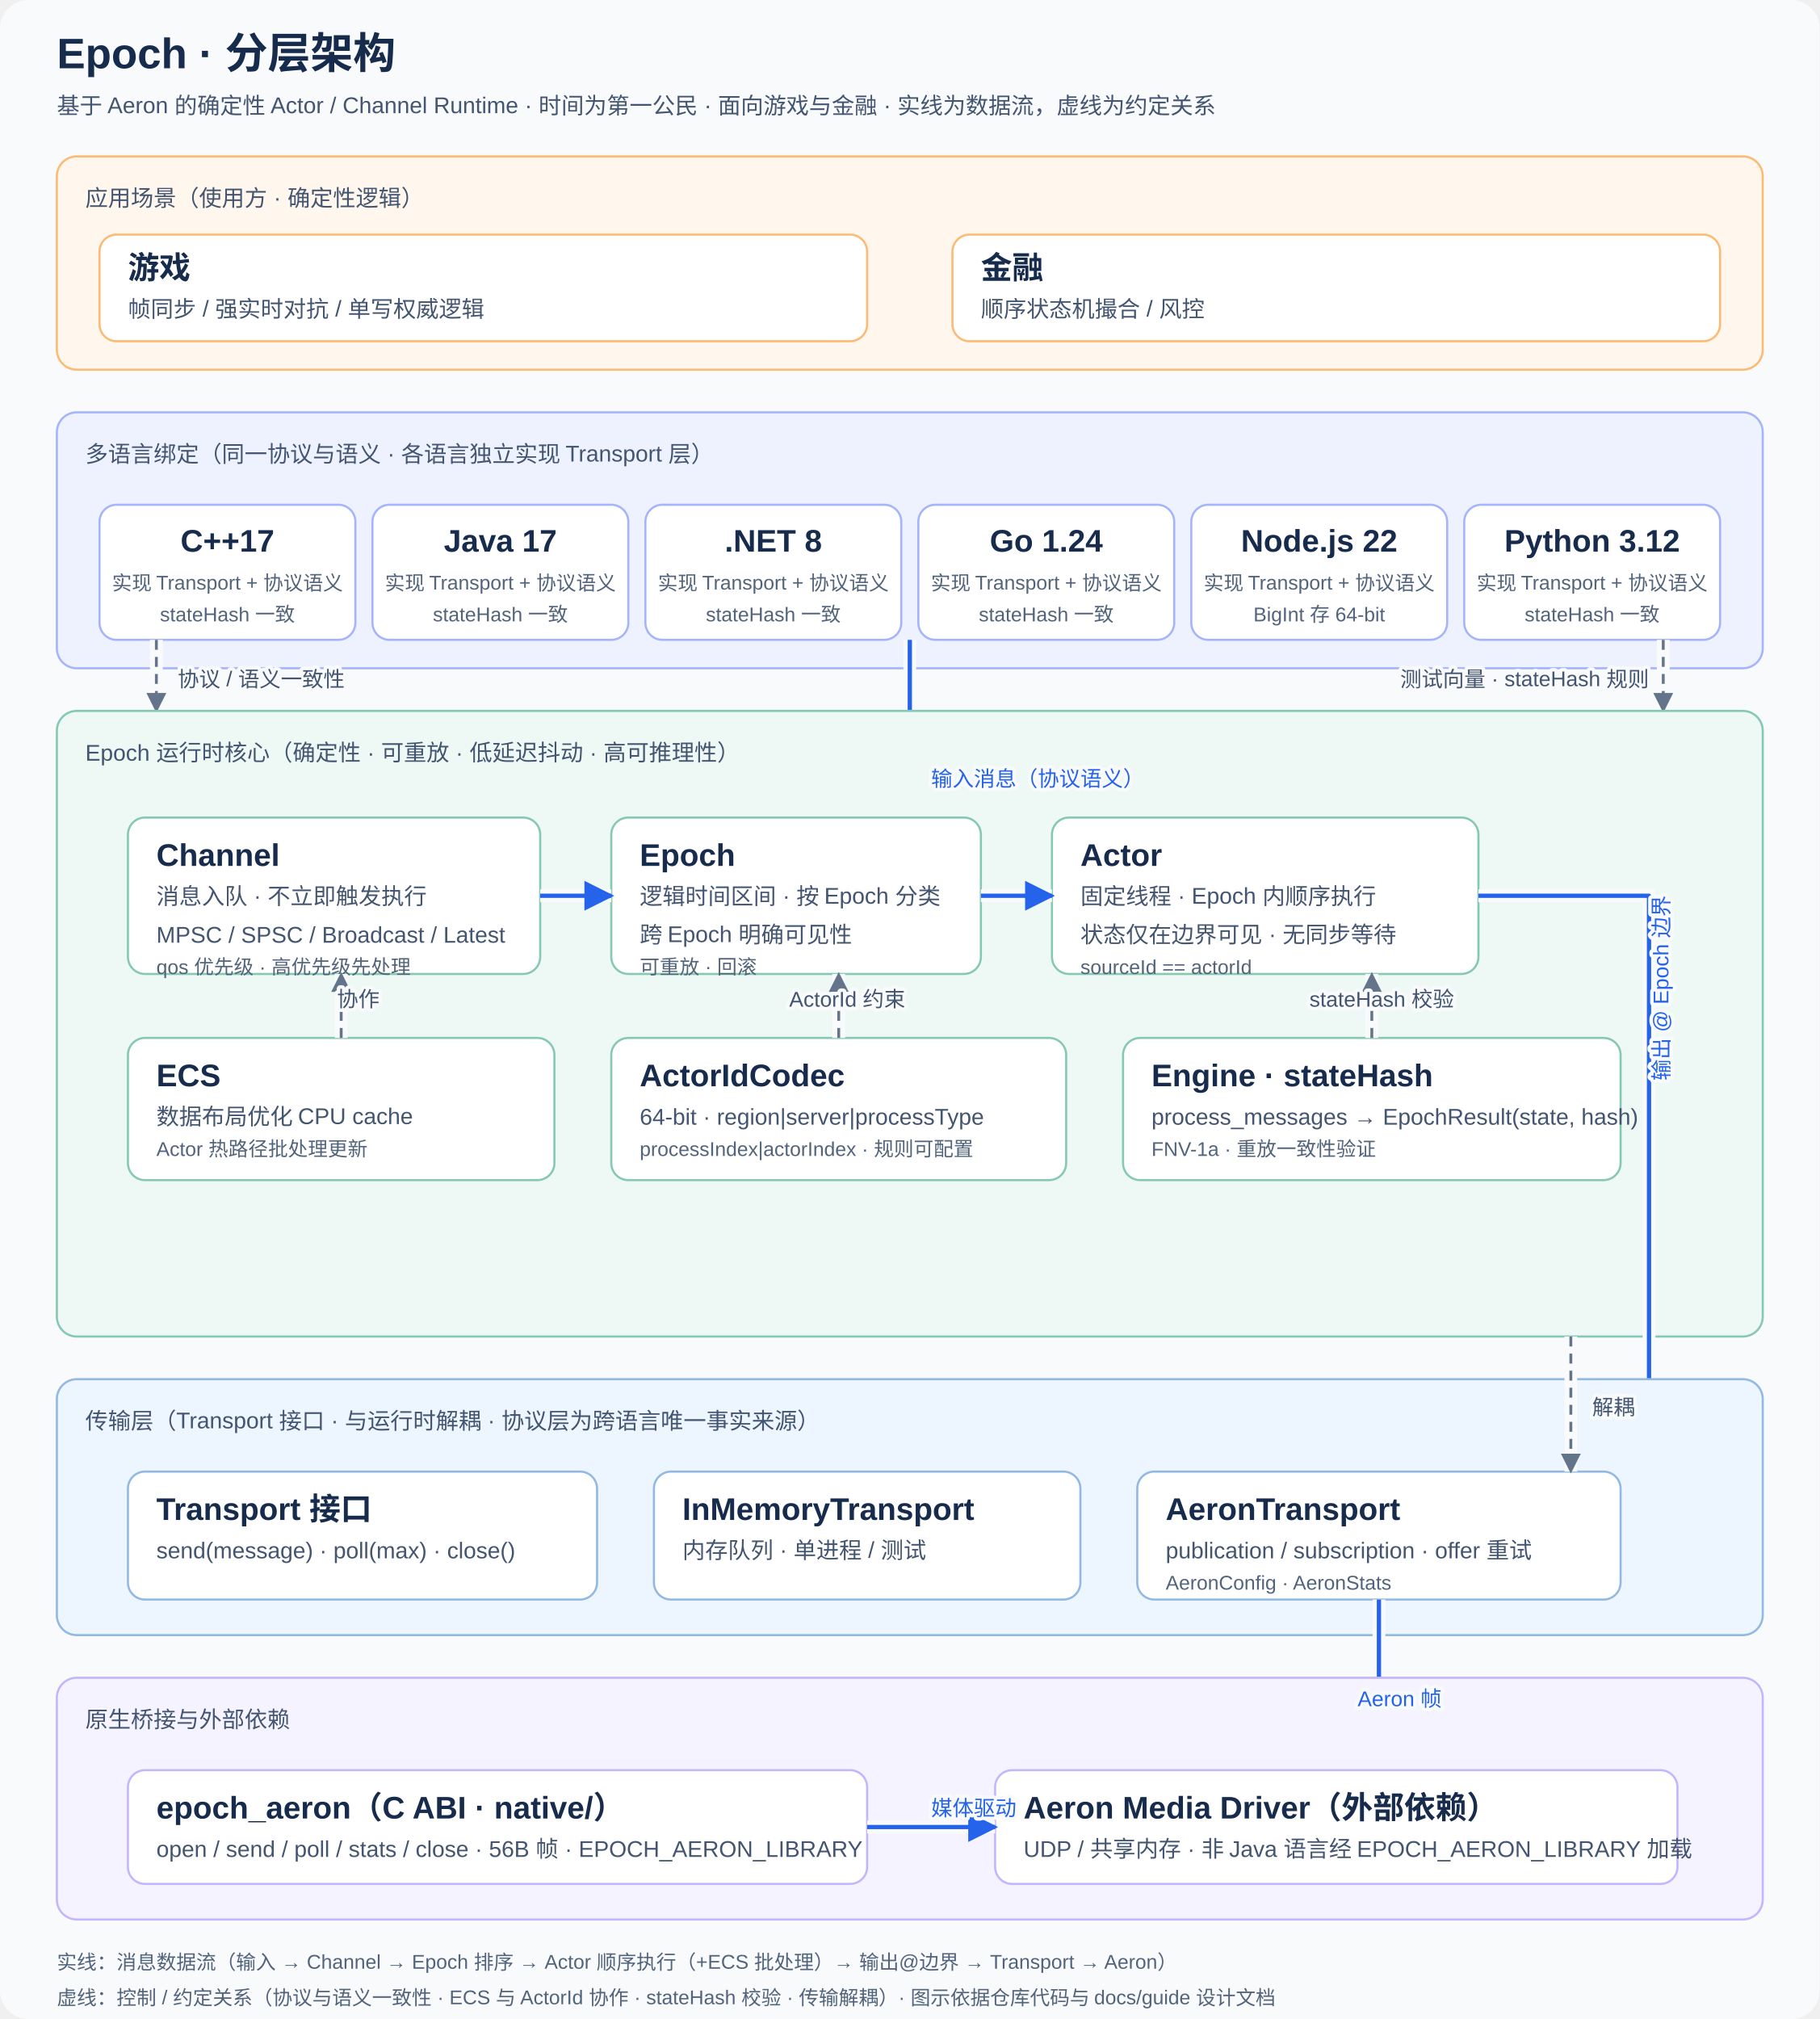
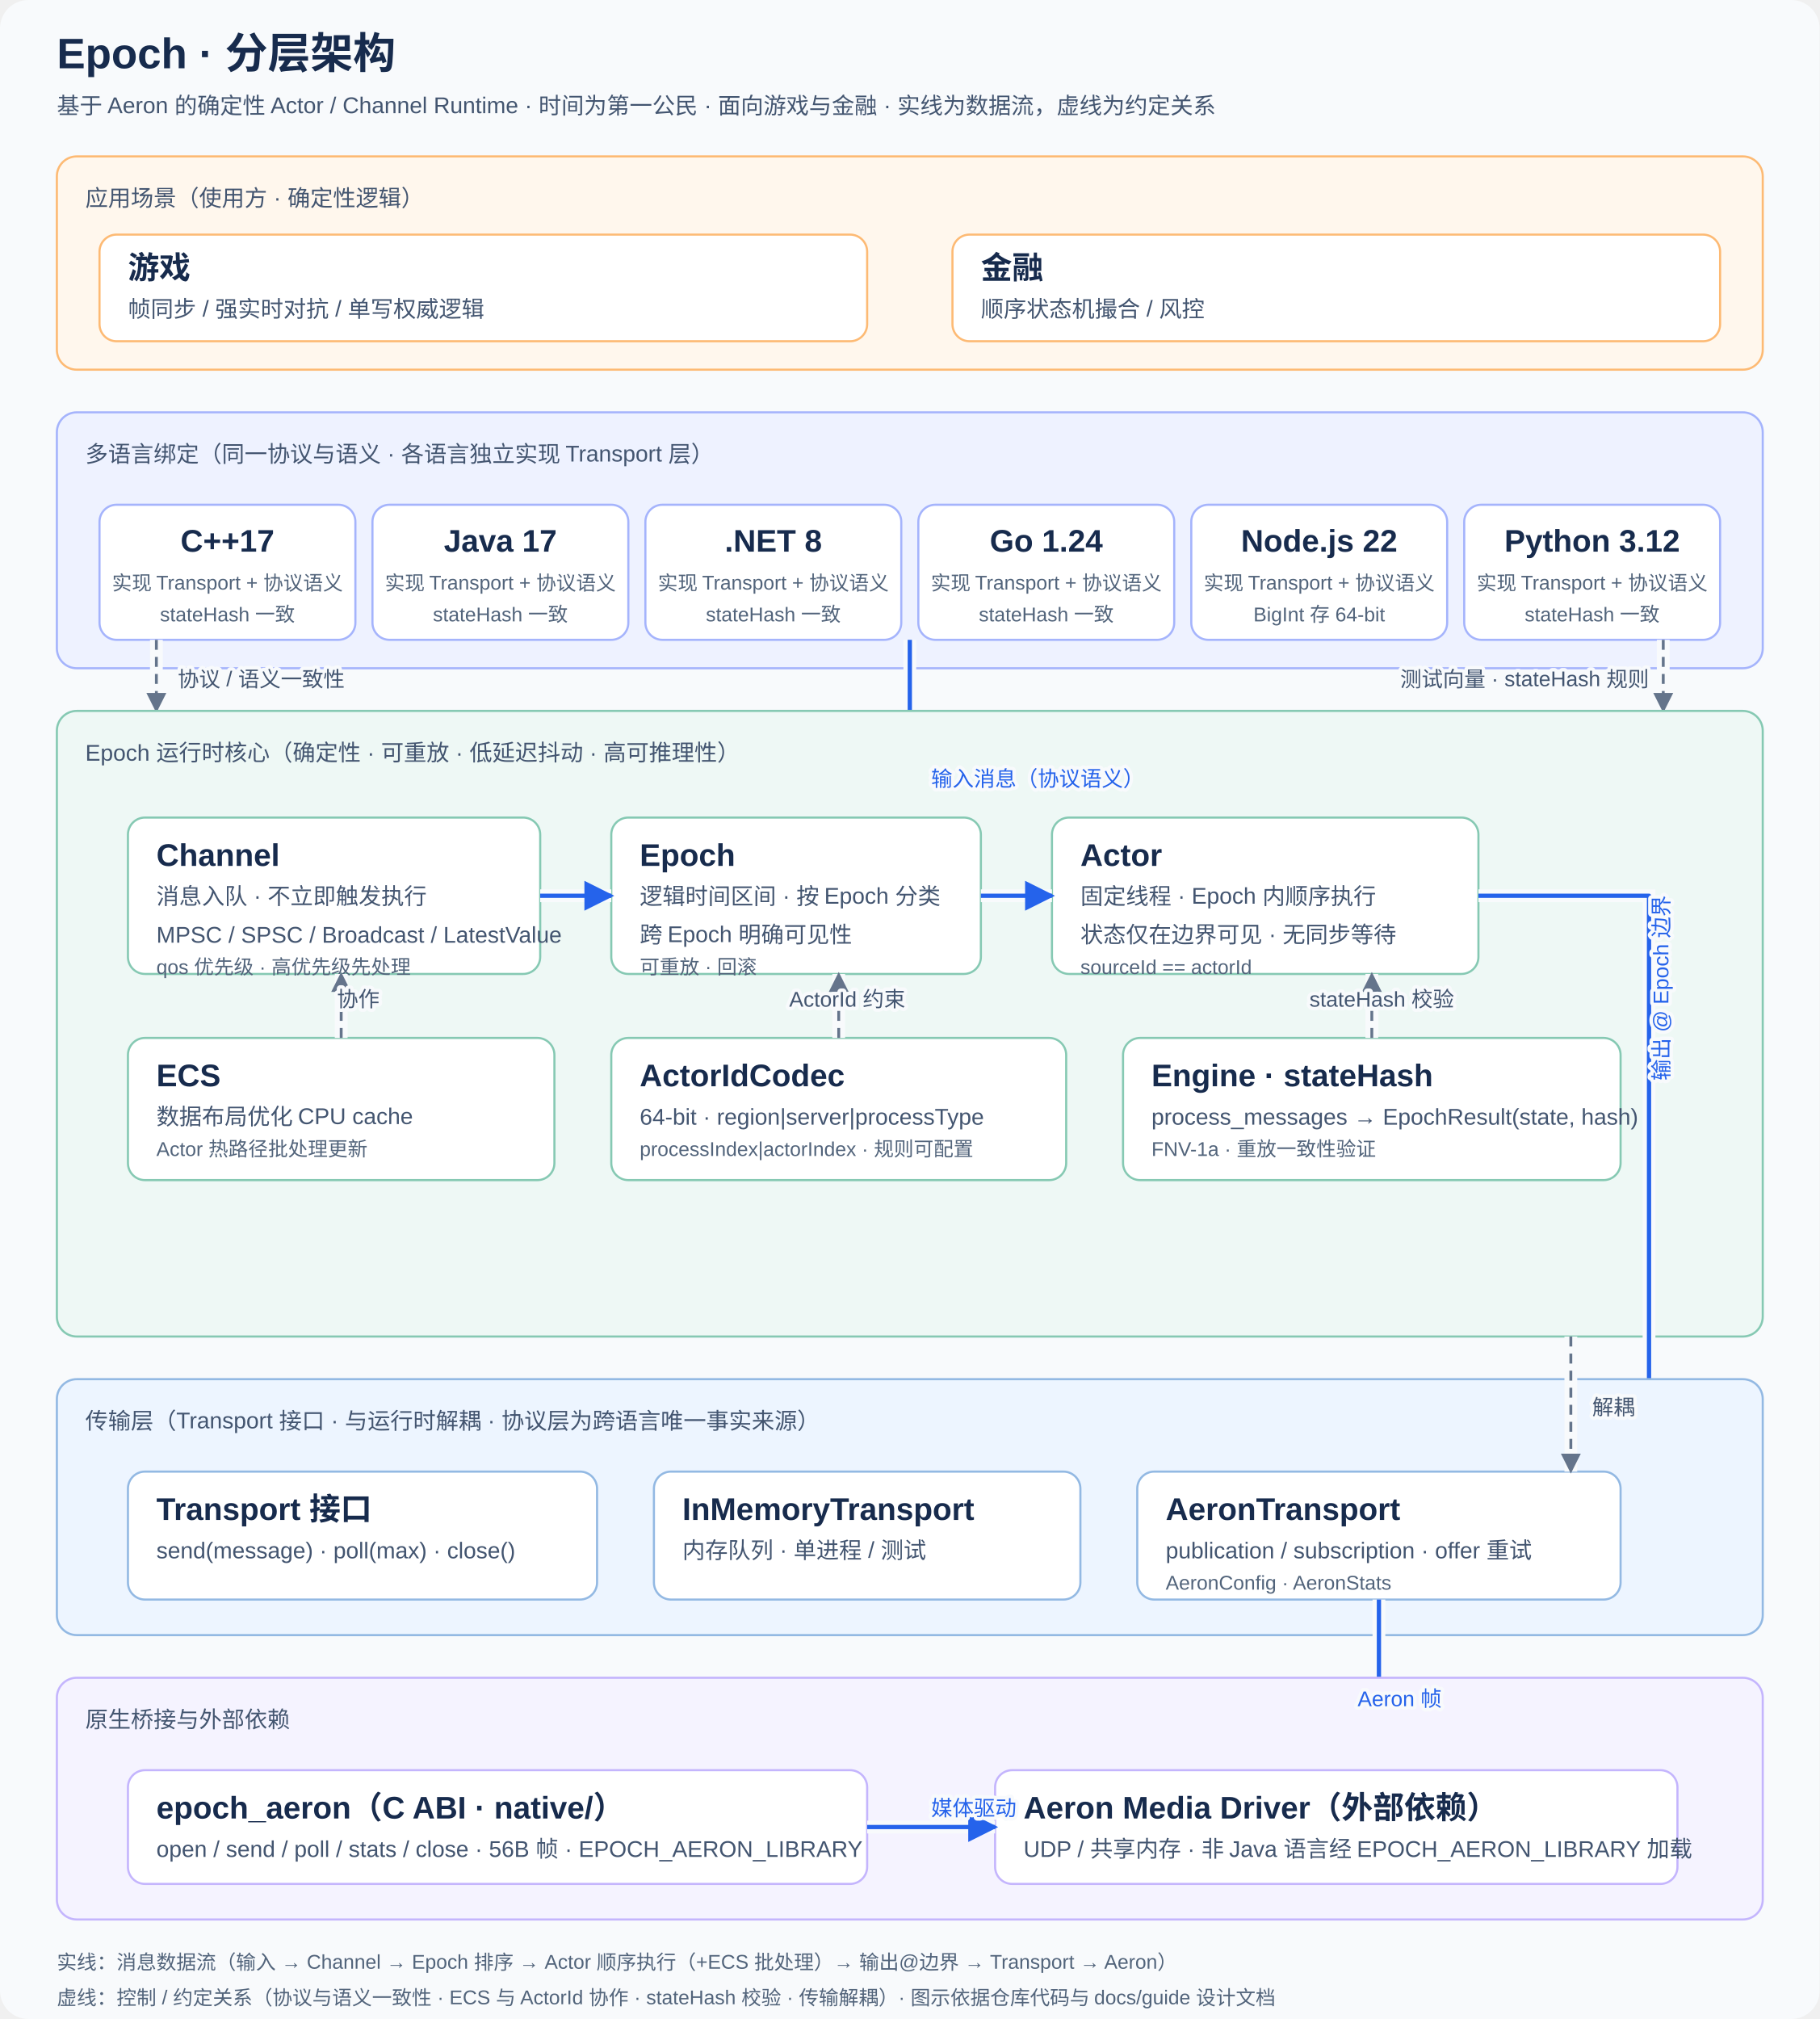
<svg xmlns="http://www.w3.org/2000/svg" width="1280" height="1420" viewBox="0 0 1280 1420" role="img" aria-labelledby="title desc" xml:lang="zh-CN">
  <defs>
    <marker id="arrow-blue" viewBox="0 0 10 10" refX="9" refY="5" markerWidth="7" markerHeight="7" orient="auto-start-reverse">
      <path d="M0 0 L10 5 L0 10Z" fill="#2563eb" />
    </marker>
    <marker id="arrow-gray" viewBox="0 0 10 10" refX="9" refY="5" markerWidth="7" markerHeight="7" orient="auto-start-reverse">
      <path d="M0 0 L10 5 L0 10Z" fill="#64748b" />
    </marker>
  </defs>
  <style>text{font-family:Arial,'Noto Sans CJK SC','Microsoft YaHei',sans-serif;fill:#172b4d}.title{font-size:30px;font-weight:700}.name{font-size:22px;font-weight:700}.body{font-size:16px;fill:#435570}.small{font-size:14px;fill:#52647b}.label{font-size:15px;fill:#435570;paint-order:stroke;stroke:#f8fafc;stroke-width:5px;stroke-linejoin:round}.edge{fill:none;stroke-linejoin:round}.control{stroke-dasharray:7 5}</style>
  <rect width="1280" height="1420" rx="20" fill="#f8fafc" />
  <text x="40" y="48" class="title" text-anchor="start">Epoch · 分层架构</text>
  <text x="40" y="80" class="body" text-anchor="start">基于 Aeron 的确定性 Actor / Channel Runtime · 时间为第一公民 · 面向游戏与金融 · 实线为数据流，虚线为约定关系</text>
  <g id="app-scope">
    <rect x="40" y="110" width="1200" height="150" rx="14" fill="#fff7ed" stroke="#fdba74" stroke-width="1.5" />
    <text x="60" y="145" class="body" text-anchor="start">应用场景（使用方 · 确定性逻辑）</text>
    <g id="game">
      <rect x="70" y="165" width="540" height="75" rx="12" fill="#fff" stroke="#fdba74" stroke-width="1.5" />
      <text x="90" y="196" class="name" text-anchor="start">游戏</text>
      <text x="90" y="223" class="body" text-anchor="start">帧同步 / 强实时对抗 / 单写权威逻辑</text>
    </g>
    <g id="finance">
      <rect x="670" y="165" width="540" height="75" rx="12" fill="#fff" stroke="#fdba74" stroke-width="1.5" />
      <text x="690" y="196" class="name" text-anchor="start">金融</text>
      <text x="690" y="223" class="body" text-anchor="start">顺序状态机撮合 / 风控</text>
    </g>
  </g>
  <g id="lang-scope">
    <rect x="40" y="290" width="1200" height="180" rx="14" fill="#eef2ff" stroke="#a5b4fc" stroke-width="1.5" />
    <text x="60" y="325" class="body" text-anchor="start">多语言绑定（同一协议与语义 · 各语言独立实现 Transport 层）</text>
    <g id="lang-cpp">
      <rect x="70" y="355" width="180" height="95" rx="12" fill="#fff" stroke="#a5b4fc" stroke-width="1.5" />
      <text x="160" y="388" class="name" text-anchor="middle">C++17</text>
      <text x="160" y="415" class="small" text-anchor="middle">实现 Transport + 协议语义</text>
      <text x="160" y="437" class="small" text-anchor="middle">stateHash 一致</text>
    </g>
    <g id="lang-java">
      <rect x="262" y="355" width="180" height="95" rx="12" fill="#fff" stroke="#a5b4fc" stroke-width="1.5" />
      <text x="352" y="388" class="name" text-anchor="middle">Java 17</text>
      <text x="352" y="415" class="small" text-anchor="middle">实现 Transport + 协议语义</text>
      <text x="352" y="437" class="small" text-anchor="middle">stateHash 一致</text>
    </g>
    <g id="lang-dotnet">
      <rect x="454" y="355" width="180" height="95" rx="12" fill="#fff" stroke="#a5b4fc" stroke-width="1.5" />
      <text x="544" y="388" class="name" text-anchor="middle">.NET 8</text>
      <text x="544" y="415" class="small" text-anchor="middle">实现 Transport + 协议语义</text>
      <text x="544" y="437" class="small" text-anchor="middle">stateHash 一致</text>
    </g>
    <g id="lang-go">
      <rect x="646" y="355" width="180" height="95" rx="12" fill="#fff" stroke="#a5b4fc" stroke-width="1.5" />
      <text x="736" y="388" class="name" text-anchor="middle">Go 1.24</text>
      <text x="736" y="415" class="small" text-anchor="middle">实现 Transport + 协议语义</text>
      <text x="736" y="437" class="small" text-anchor="middle">stateHash 一致</text>
    </g>
    <g id="lang-node">
      <rect x="838" y="355" width="180" height="95" rx="12" fill="#fff" stroke="#a5b4fc" stroke-width="1.5" />
      <text x="928" y="388" class="name" text-anchor="middle">Node.js 22</text>
      <text x="928" y="415" class="small" text-anchor="middle">实现 Transport + 协议语义</text>
      <text x="928" y="437" class="small" text-anchor="middle">BigInt 存 64-bit</text>
    </g>
    <g id="lang-python">
      <rect x="1030" y="355" width="180" height="95" rx="12" fill="#fff" stroke="#a5b4fc" stroke-width="1.5" />
      <text x="1120" y="388" class="name" text-anchor="middle">Python 3.12</text>
      <text x="1120" y="415" class="small" text-anchor="middle">实现 Transport + 协议语义</text>
      <text x="1120" y="437" class="small" text-anchor="middle">stateHash 一致</text>
    </g>
  </g>
  <path d="M110 450 V500" fill="none" stroke="#f8fafc" stroke-width="9" />
  <path id="semantic-left" data-from="lang-scope" data-to="core-scope" d="M110 450 V500" class="edge control" style="stroke:#64748b;stroke-width:2" marker-end="url(#arrow-gray)" />
  <path d="M1170 450 V500" fill="none" stroke="#f8fafc" stroke-width="9" />
  <path id="semantic-right" data-from="lang-scope" data-to="core-scope" d="M1170 450 V500" class="edge control" style="stroke:#64748b;stroke-width:2" marker-end="url(#arrow-gray)" />
  <path d="M640 450 V560 H235 V575" fill="none" stroke="#f8fafc" stroke-width="9" />
  <path id="input-flow" data-from="lang-scope" data-to="channel" d="M640 450 V560 H235 V575" class="edge" style="stroke:#2563eb;stroke-width:3" marker-end="url(#arrow-blue)" />
  <g id="core-scope">
    <rect x="40" y="500" width="1200" height="440" rx="14" fill="#eef8f5" stroke="#86c9b3" stroke-width="1.5" />
    <text x="60" y="535" class="body" text-anchor="start">Epoch 运行时核心（确定性 · 可重放 · 低延迟抖动 · 高可推理性）</text>
    <g id="channel">
      <rect x="90" y="575" width="290" height="110" rx="12" fill="#fff" stroke="#86c9b3" stroke-width="1.5" />
      <text x="110" y="609" class="name" text-anchor="start">Channel</text>
      <text x="110" y="636" class="body" text-anchor="start">消息入队 · 不立即触发执行</text>
-       <text x="110" y="663" class="body" text-anchor="start">MPSC / SPSC / Broadcast / Latest</text>
+       <text x="110" y="663" class="body" text-anchor="start">MPSC / SPSC / Broadcast / LatestValue</text>
      <text x="110" y="685" class="small" text-anchor="start">qos 优先级 · 高优先级先处理</text>
    </g>
    <g id="epoch">
      <rect x="430" y="575" width="260" height="110" rx="12" fill="#fff" stroke="#86c9b3" stroke-width="1.5" />
      <text x="450" y="609" class="name" text-anchor="start">Epoch</text>
      <text x="450" y="636" class="body" text-anchor="start">逻辑时间区间 · 按 Epoch 分类</text>
      <text x="450" y="663" class="body" text-anchor="start">跨 Epoch 明确可见性</text>
      <text x="450" y="685" class="small" text-anchor="start">可重放 · 回滚</text>
    </g>
    <g id="actor">
      <rect x="740" y="575" width="300" height="110" rx="12" fill="#fff" stroke="#86c9b3" stroke-width="1.5" />
      <text x="760" y="609" class="name" text-anchor="start">Actor</text>
      <text x="760" y="636" class="body" text-anchor="start">固定线程 · Epoch 内顺序执行</text>
      <text x="760" y="663" class="body" text-anchor="start">状态仅在边界可见 · 无同步等待</text>
      <text x="760" y="685" class="small" text-anchor="start">sourceId == actorId</text>
    </g>
    <g id="ecs">
      <rect x="90" y="730" width="300" height="100" rx="12" fill="#fff" stroke="#86c9b3" stroke-width="1.5" />
      <text x="110" y="764" class="name" text-anchor="start">ECS</text>
      <text x="110" y="791" class="body" text-anchor="start">数据布局优化 CPU cache</text>
      <text x="110" y="813" class="small" text-anchor="start">Actor 热路径批处理更新</text>
    </g>
    <g id="actor-id">
      <rect x="430" y="730" width="320" height="100" rx="12" fill="#fff" stroke="#86c9b3" stroke-width="1.5" />
      <text x="450" y="764" class="name" text-anchor="start">ActorIdCodec</text>
      <text x="450" y="791" class="body" text-anchor="start">64-bit · region|server|processType</text>
      <text x="450" y="813" class="small" text-anchor="start">processIndex|actorIndex · 规则可配置</text>
    </g>
    <g id="engine">
      <rect x="790" y="730" width="350" height="100" rx="12" fill="#fff" stroke="#86c9b3" stroke-width="1.5" />
      <text x="810" y="764" class="name" text-anchor="start">Engine · stateHash</text>
      <text x="810" y="791" class="body" text-anchor="start">process_messages → EpochResult(state, hash)</text>
      <text x="810" y="813" class="small" text-anchor="start">FNV-1a · 重放一致性验证</text>
    </g>
  </g>
  <path d="M240 730 V685" fill="none" stroke="#f8fafc" stroke-width="9" />
  <path id="ecs-collab" data-from="ecs" data-to="channel" d="M240 730 V685" class="edge control" style="stroke:#64748b;stroke-width:2" marker-end="url(#arrow-gray)" />
  <path d="M590 730 V685" fill="none" stroke="#f8fafc" stroke-width="9" />
  <path id="actorid-collab" data-from="actor-id" data-to="epoch" d="M590 730 V685" class="edge control" style="stroke:#64748b;stroke-width:2" marker-end="url(#arrow-gray)" />
  <path d="M965 730 V685" fill="none" stroke="#f8fafc" stroke-width="9" />
  <path id="engine-collab" data-from="engine" data-to="actor" d="M965 730 V685" class="edge control" style="stroke:#64748b;stroke-width:2" marker-end="url(#arrow-gray)" />
  <path d="M380 630 H430" fill="none" stroke="#f8fafc" stroke-width="9" />
  <path id="flow-ch-epoch" data-from="channel" data-to="epoch" d="M380 630 H430" class="edge" style="stroke:#2563eb;stroke-width:3" marker-end="url(#arrow-blue)" />
  <path d="M690 630 H740" fill="none" stroke="#f8fafc" stroke-width="9" />
  <path id="flow-epoch-actor" data-from="epoch" data-to="actor" d="M690 630 H740" class="edge" style="stroke:#2563eb;stroke-width:3" marker-end="url(#arrow-blue)" />
  <path d="M1040 630 H1160 V1080 H1140" fill="none" stroke="#f8fafc" stroke-width="9" />
  <path id="output-flow" data-from="actor" data-to="aeron-transport" d="M1040 630 H1160 V1080 H1140" class="edge" style="stroke:#2563eb;stroke-width:3" marker-end="url(#arrow-blue)" />
  <g id="transport-scope">
    <rect x="40" y="970" width="1200" height="180" rx="14" fill="#edf5ff" stroke="#93b9e3" stroke-width="1.5" />
    <text x="60" y="1005" class="body" text-anchor="start">传输层（Transport 接口 · 与运行时解耦 · 协议层为跨语言唯一事实来源）</text>
    <g id="transport-iface">
      <rect x="90" y="1035" width="330" height="90" rx="12" fill="#fff" stroke="#93b9e3" stroke-width="1.5" />
      <text x="110" y="1069" class="name" text-anchor="start">Transport 接口</text>
      <text x="110" y="1096" class="body" text-anchor="start">send(message) · poll(max) · close()</text>
    </g>
    <g id="in-memory">
      <rect x="460" y="1035" width="300" height="90" rx="12" fill="#fff" stroke="#93b9e3" stroke-width="1.5" />
      <text x="480" y="1069" class="name" text-anchor="start">InMemoryTransport</text>
      <text x="480" y="1096" class="body" text-anchor="start">内存队列 · 单进程 / 测试</text>
    </g>
    <g id="aeron-transport">
      <rect x="800" y="1035" width="340" height="90" rx="12" fill="#fff" stroke="#93b9e3" stroke-width="1.5" />
      <text x="820" y="1069" class="name" text-anchor="start">AeronTransport</text>
      <text x="820" y="1096" class="body" text-anchor="start">publication / subscription · offer 重试</text>
      <text x="820" y="1118" class="small" text-anchor="start">AeronConfig · AeronStats</text>
    </g>
  </g>
  <path d="M1105 940 V1035" fill="none" stroke="#f8fafc" stroke-width="9" />
  <path id="transport-decouple" data-from="core-scope" data-to="aeron-transport" d="M1105 940 V1035" class="edge control" style="stroke:#64748b;stroke-width:2" marker-end="url(#arrow-gray)" />
  <path d="M970 1125 V1215 H350 V1245" fill="none" stroke="#f8fafc" stroke-width="9" />
  <path id="aeron-frames" data-from="aeron-transport" data-to="native" d="M970 1125 V1215 H350 V1245" class="edge" style="stroke:#2563eb;stroke-width:3" marker-end="url(#arrow-blue)" />
  <g id="native-scope">
    <rect x="40" y="1180" width="1200" height="170" rx="14" fill="#f5f3ff" stroke="#c4b5fd" stroke-width="1.5" />
    <text x="60" y="1215" class="body" text-anchor="start">原生桥接与外部依赖</text>
    <g id="native">
      <rect x="90" y="1245" width="520" height="80" rx="12" fill="#fff" stroke="#c4b5fd" stroke-width="1.5" />
      <text x="110" y="1279" class="name" text-anchor="start">epoch_aeron（C ABI · native/）</text>
      <text x="110" y="1306" class="body" text-anchor="start">open / send / poll / stats / close · 56B 帧 · EPOCH_AERON_LIBRARY</text>
    </g>
    <g id="media-driver">
      <rect x="700" y="1245" width="480" height="80" rx="12" fill="#fff" stroke="#c4b5fd" stroke-width="1.5" />
      <text x="720" y="1279" class="name" text-anchor="start">Aeron Media Driver（外部依赖）</text>
      <text x="720" y="1306" class="body" text-anchor="start">UDP / 共享内存 · 非 Java 语言经 EPOCH_AERON_LIBRARY 加载</text>
    </g>
  </g>
  <path d="M610 1285 H700" fill="none" stroke="#f8fafc" stroke-width="9" />
  <path id="native-media" data-from="native" data-to="media-driver" d="M610 1285 H700" class="edge" style="stroke:#2563eb;stroke-width:3" marker-end="url(#arrow-blue)" />
  <text x="655" y="553" class="label" text-anchor="start" style="fill:#2563eb">输入消息（协议语义）</text>
  <text transform="translate(1174 760) rotate(-90)" class="label" text-anchor="start" style="fill:#2563eb">输出 @ Epoch 边界</text>
  <text x="125" y="483" class="label" text-anchor="start">协议 / 语义一致性</text>
  <text x="1160" y="483" class="label" text-anchor="end">测试向量 · stateHash 规则</text>
  <text x="252" y="708" class="label" text-anchor="middle">协作</text>
  <text x="596" y="708" class="label" text-anchor="middle">ActorId 约束</text>
  <text x="972" y="708" class="label" text-anchor="middle">stateHash 校验</text>
  <text x="1120" y="995" class="label" text-anchor="start">解耦</text>
  <text x="955" y="1200" class="label" text-anchor="start" style="fill:#2563eb">Aeron 帧</text>
  <text x="655" y="1277" class="label" text-anchor="start" style="fill:#2563eb">媒体驱动</text>
  <text x="40" y="1385" class="small" text-anchor="start">实线：消息数据流（输入 → Channel → Epoch 排序 → Actor 顺序执行（+ECS 批处理）→ 输出@边界 → Transport → Aeron）</text>
  <text x="40" y="1410" class="small" text-anchor="start">虚线：控制 / 约定关系（协议与语义一致性 · ECS 与 ActorId 协作 · stateHash 校验 · 传输解耦）· 图示依据仓库代码与 docs/guide 设计文档</text>
</svg>
